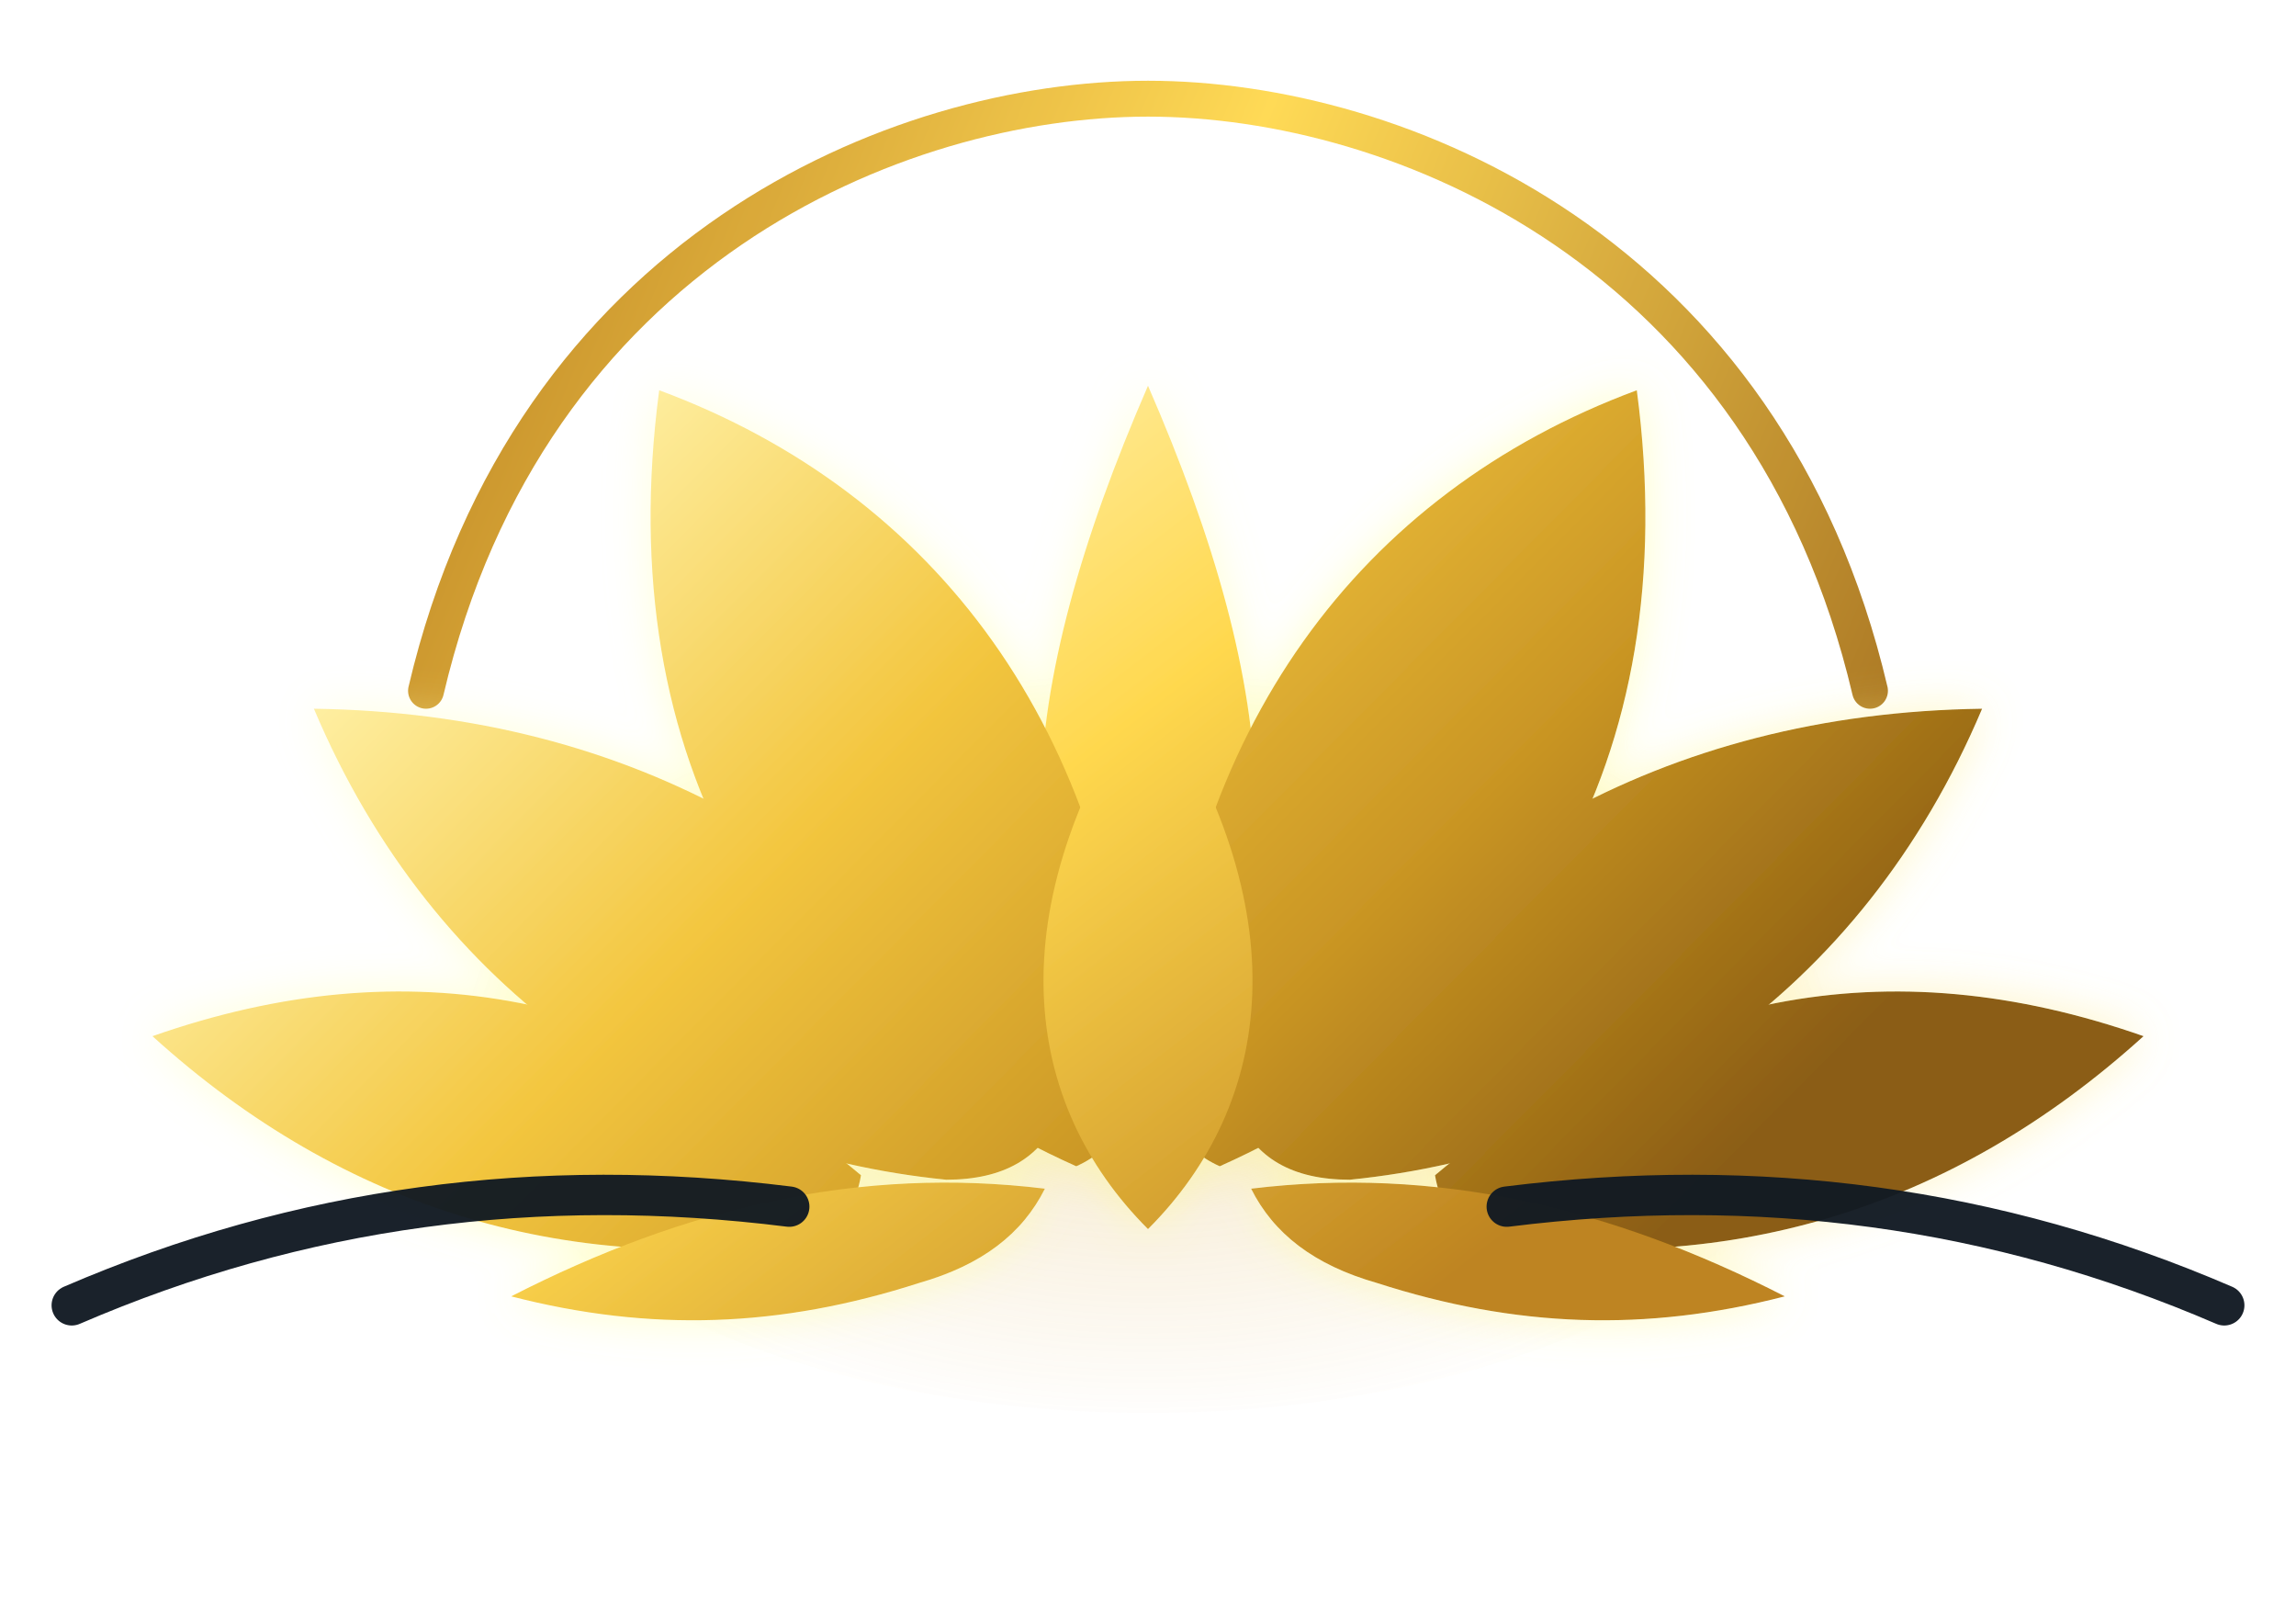
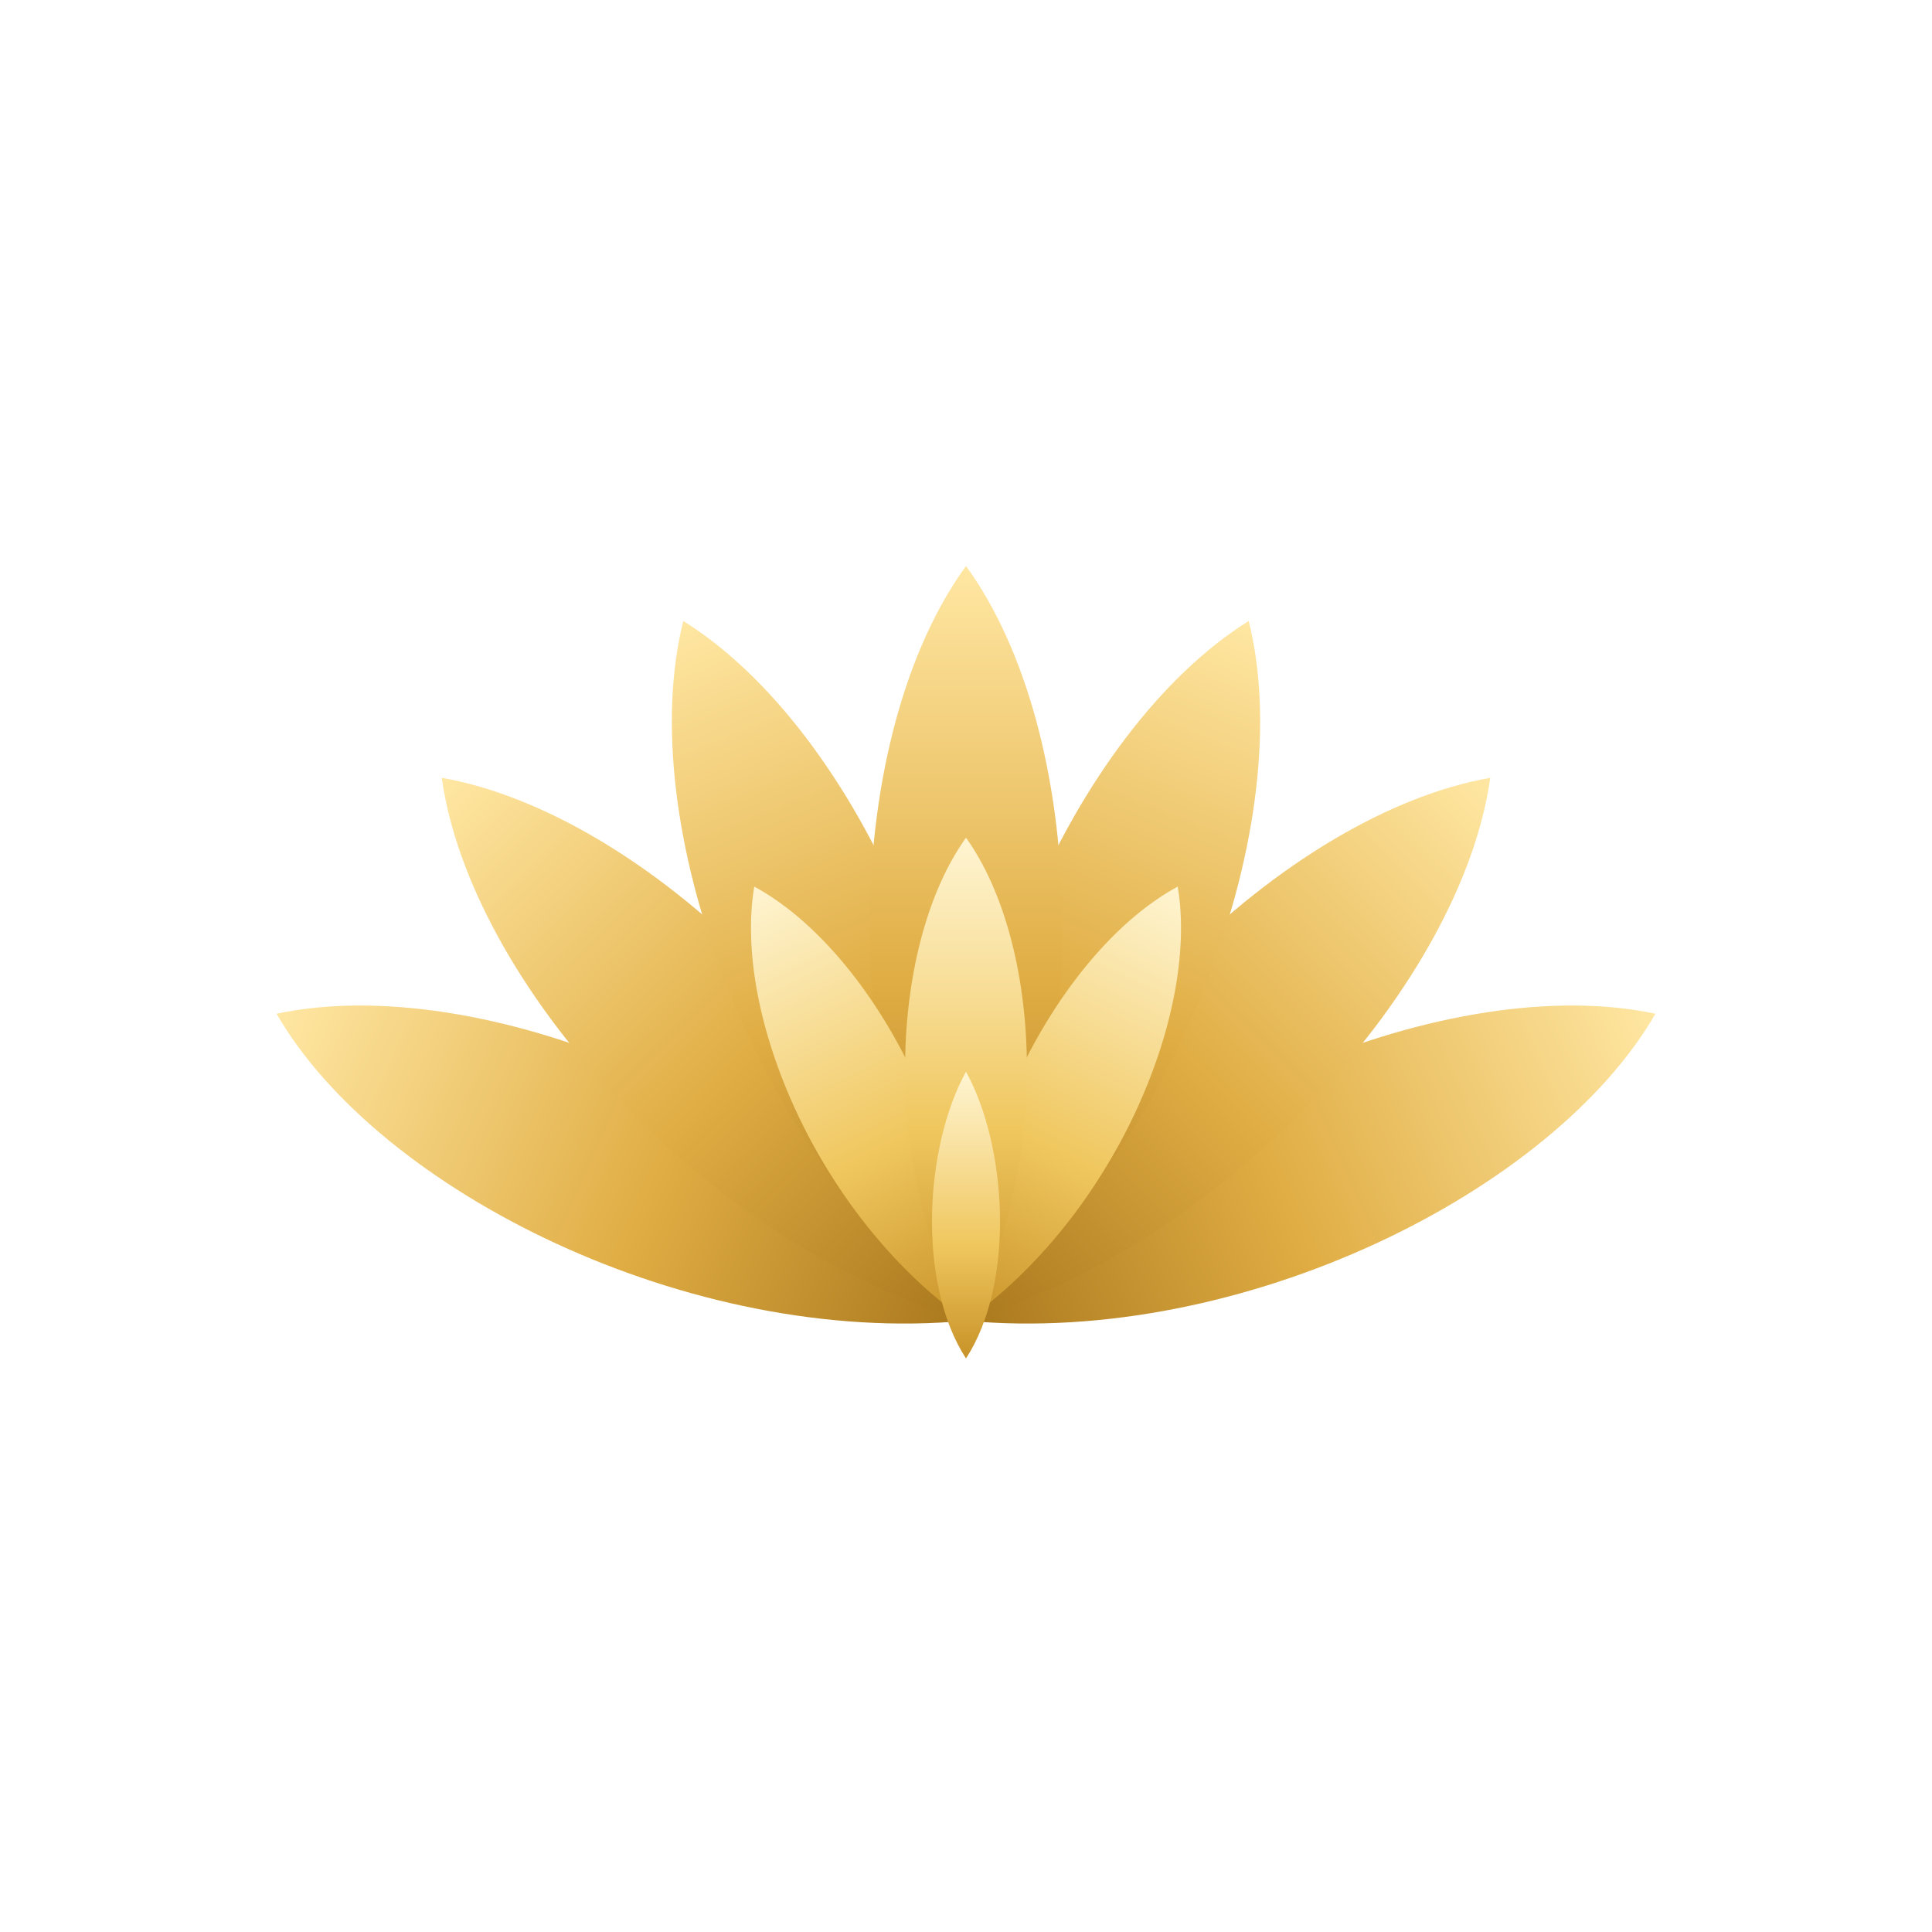
- <svg xmlns="http://www.w3.org/2000/svg" viewBox="0 0 512 360" role="img" aria-labelledby="title desc">
+ <svg xmlns="http://www.w3.org/2000/svg" viewBox="0 0 512 512" role="img" aria-label="Yellow Lotus mark">
  <defs>
-     <linearGradient id="petal" x1="144" x2="358" y1="75" y2="287" gradientUnits="userSpaceOnUse">
-       <stop stop-color="#fff1a7" />
-       <stop offset=".34" stop-color="#f3c63f" />
-       <stop offset=".68" stop-color="#c99524" />
-       <stop offset="1" stop-color="#8b5d12" />
+     <linearGradient id="ylg-main" x1="0" y1="0" x2="0" y2="1">
+       <stop offset="0" stop-color="#ffe7a3" />
+       <stop offset="0.55" stop-color="#e0ad44" />
+       <stop offset="1" stop-color="#a9781d" />
    </linearGradient>
-     <linearGradient id="petalLight" x1="172" x2="330" y1="75" y2="280" gradientUnits="userSpaceOnUse">
-       <stop stop-color="#fff7c7" />
-       <stop offset=".45" stop-color="#ffd84e" />
-       <stop offset="1" stop-color="#be8420" />
+     <linearGradient id="ylg-inner" x1="0" y1="0" x2="0" y2="1">
+       <stop offset="0" stop-color="#fff5d2" />
+       <stop offset="0.6" stop-color="#f0c75f" />
+       <stop offset="1" stop-color="#c89328" />
    </linearGradient>
-     <linearGradient id="arcGold" x1="84" x2="428" y1="36" y2="180" gradientUnits="userSpaceOnUse">
-       <stop stop-color="#b77b18" />
-       <stop offset=".48" stop-color="#ffd84f" />
-       <stop offset="1" stop-color="#a36d18" />
-     </linearGradient>
-     <radialGradient id="glow" cx="50%" cy="56%" r="47%">
-       <stop stop-color="#ffe883" stop-opacity=".45" />
-       <stop offset=".42" stop-color="#d59a24" stop-opacity=".14" />
-       <stop offset="1" stop-color="#d59a24" stop-opacity="0" />
-     </radialGradient>
-     <filter id="softGlow" x="-20%" y="-25%" width="140%" height="150%">
-       <feGaussianBlur stdDeviation="5" result="blur" />
-       <feColorMatrix in="blur" type="matrix" values="1 0 0 0 1 0 1 0 0 .68 0 0 1 0 .18 0 0 0 .42 0" />
-       <feMerge>
-         <feMergeNode />
-         <feMergeNode in="SourceGraphic" />
-       </feMerge>
-     </filter>
  </defs>
-   <path d="M95 154C118 56 200 22 256 22s138 34 161 132" fill="none" stroke="url(#arcGold)" stroke-width="8" stroke-linecap="round" opacity=".96" />
-   <ellipse cx="256" cy="224" rx="162" ry="91" fill="url(#glow)" />
-   <g filter="url(#softGlow)">
-     <path d="M256 250C222 207 226 155 256 86c30 69 34 121 0 164Z" fill="url(#petalLight)" />
-     <path d="M240 260C173 230 136 170 147 87c62 23 101 76 106 151 0 10-4 18-13 22Z" fill="url(#petal)" />
-     <path d="M272 260c67-30 104-90 93-173-62 23-101 76-106 151 0 10 4 18 13 22Z" fill="url(#petal)" />
-     <path d="M211 263C151 257 97 222 70 158c71 1 126 33 166 91-4 9-12 14-25 14Z" fill="url(#petal)" />
-     <path d="M301 263c60-6 114-41 141-105-71 1-126 33-166 91 4 9 12 14 25 14Z" fill="url(#petal)" />
-     <path d="M184 276C128 285 77 270 34 231c57-20 109-10 158 31-1 6-4 11-8 14Z" fill="url(#petal)" />
-     <path d="M328 276c56 9 107-6 150-45-57-20-109-10-158 31 1 6 4 11 8 14Z" fill="url(#petal)" />
-     <path d="M256 274c-28-28-34-71 0-122 34 51 28 94 0 122Z" fill="url(#petalLight)" />
-     <path d="M205 286c-31 10-60 11-91 3 39-20 78-29 119-24-5 10-14 17-28 21Z" fill="url(#petalLight)" />
-     <path d="M307 286c31 10 60 11 91 3-39-20-78-29-119-24 5 10 14 17 28 21Z" fill="url(#petalLight)" />
+   <g transform="translate(256 350)">
+     <g fill="url(#ylg-main)">
+       <path d="M0 0 C -36 -64 -32 -156 0 -200 C 32 -156 36 -64 0 0 Z" transform="rotate(-66)" />
+       <path d="M0 0 C -36 -64 -32 -156 0 -200 C 32 -156 36 -64 0 0 Z" transform="rotate(66)" />
+       <path d="M0 0 C -36 -64 -32 -156 0 -200 C 32 -156 36 -64 0 0 Z" transform="rotate(-44)" />
+       <path d="M0 0 C -36 -64 -32 -156 0 -200 C 32 -156 36 -64 0 0 Z" transform="rotate(44)" />
+       <path d="M0 0 C -36 -64 -32 -156 0 -200 C 32 -156 36 -64 0 0 Z" transform="rotate(-22)" />
+       <path d="M0 0 C -36 -64 -32 -156 0 -200 C 32 -156 36 -64 0 0 Z" transform="rotate(22)" />
+       <path d="M0 0 C -36 -64 -32 -156 0 -200 C 32 -156 36 -64 0 0 Z" transform="rotate(0)" />
+     </g>
+     <g fill="url(#ylg-inner)">
+       <path d="M0 0 C -23 -42 -20 -100 0 -128 C 20 -100 23 -42 0 0 Z" transform="rotate(-26)" />
+       <path d="M0 0 C -23 -42 -20 -100 0 -128 C 20 -100 23 -42 0 0 Z" transform="rotate(26)" />
+       <path d="M0 0 C -23 -42 -20 -100 0 -128 C 20 -100 23 -42 0 0 Z" transform="rotate(0)" />
+     </g>
+     <path d="M0 10 C -13 -10 -11 -46 0 -66 C 11 -46 13 -10 0 10 Z" fill="url(#ylg-inner)" />
  </g>
-   <path d="M16 291c51-22 104-29 160-22" fill="none" stroke="#111922" stroke-width="9" stroke-linecap="round" opacity=".96" />
-   <path d="M496 291c-51-22-104-29-160-22" fill="none" stroke="#111922" stroke-width="9" stroke-linecap="round" opacity=".96" />
</svg>
